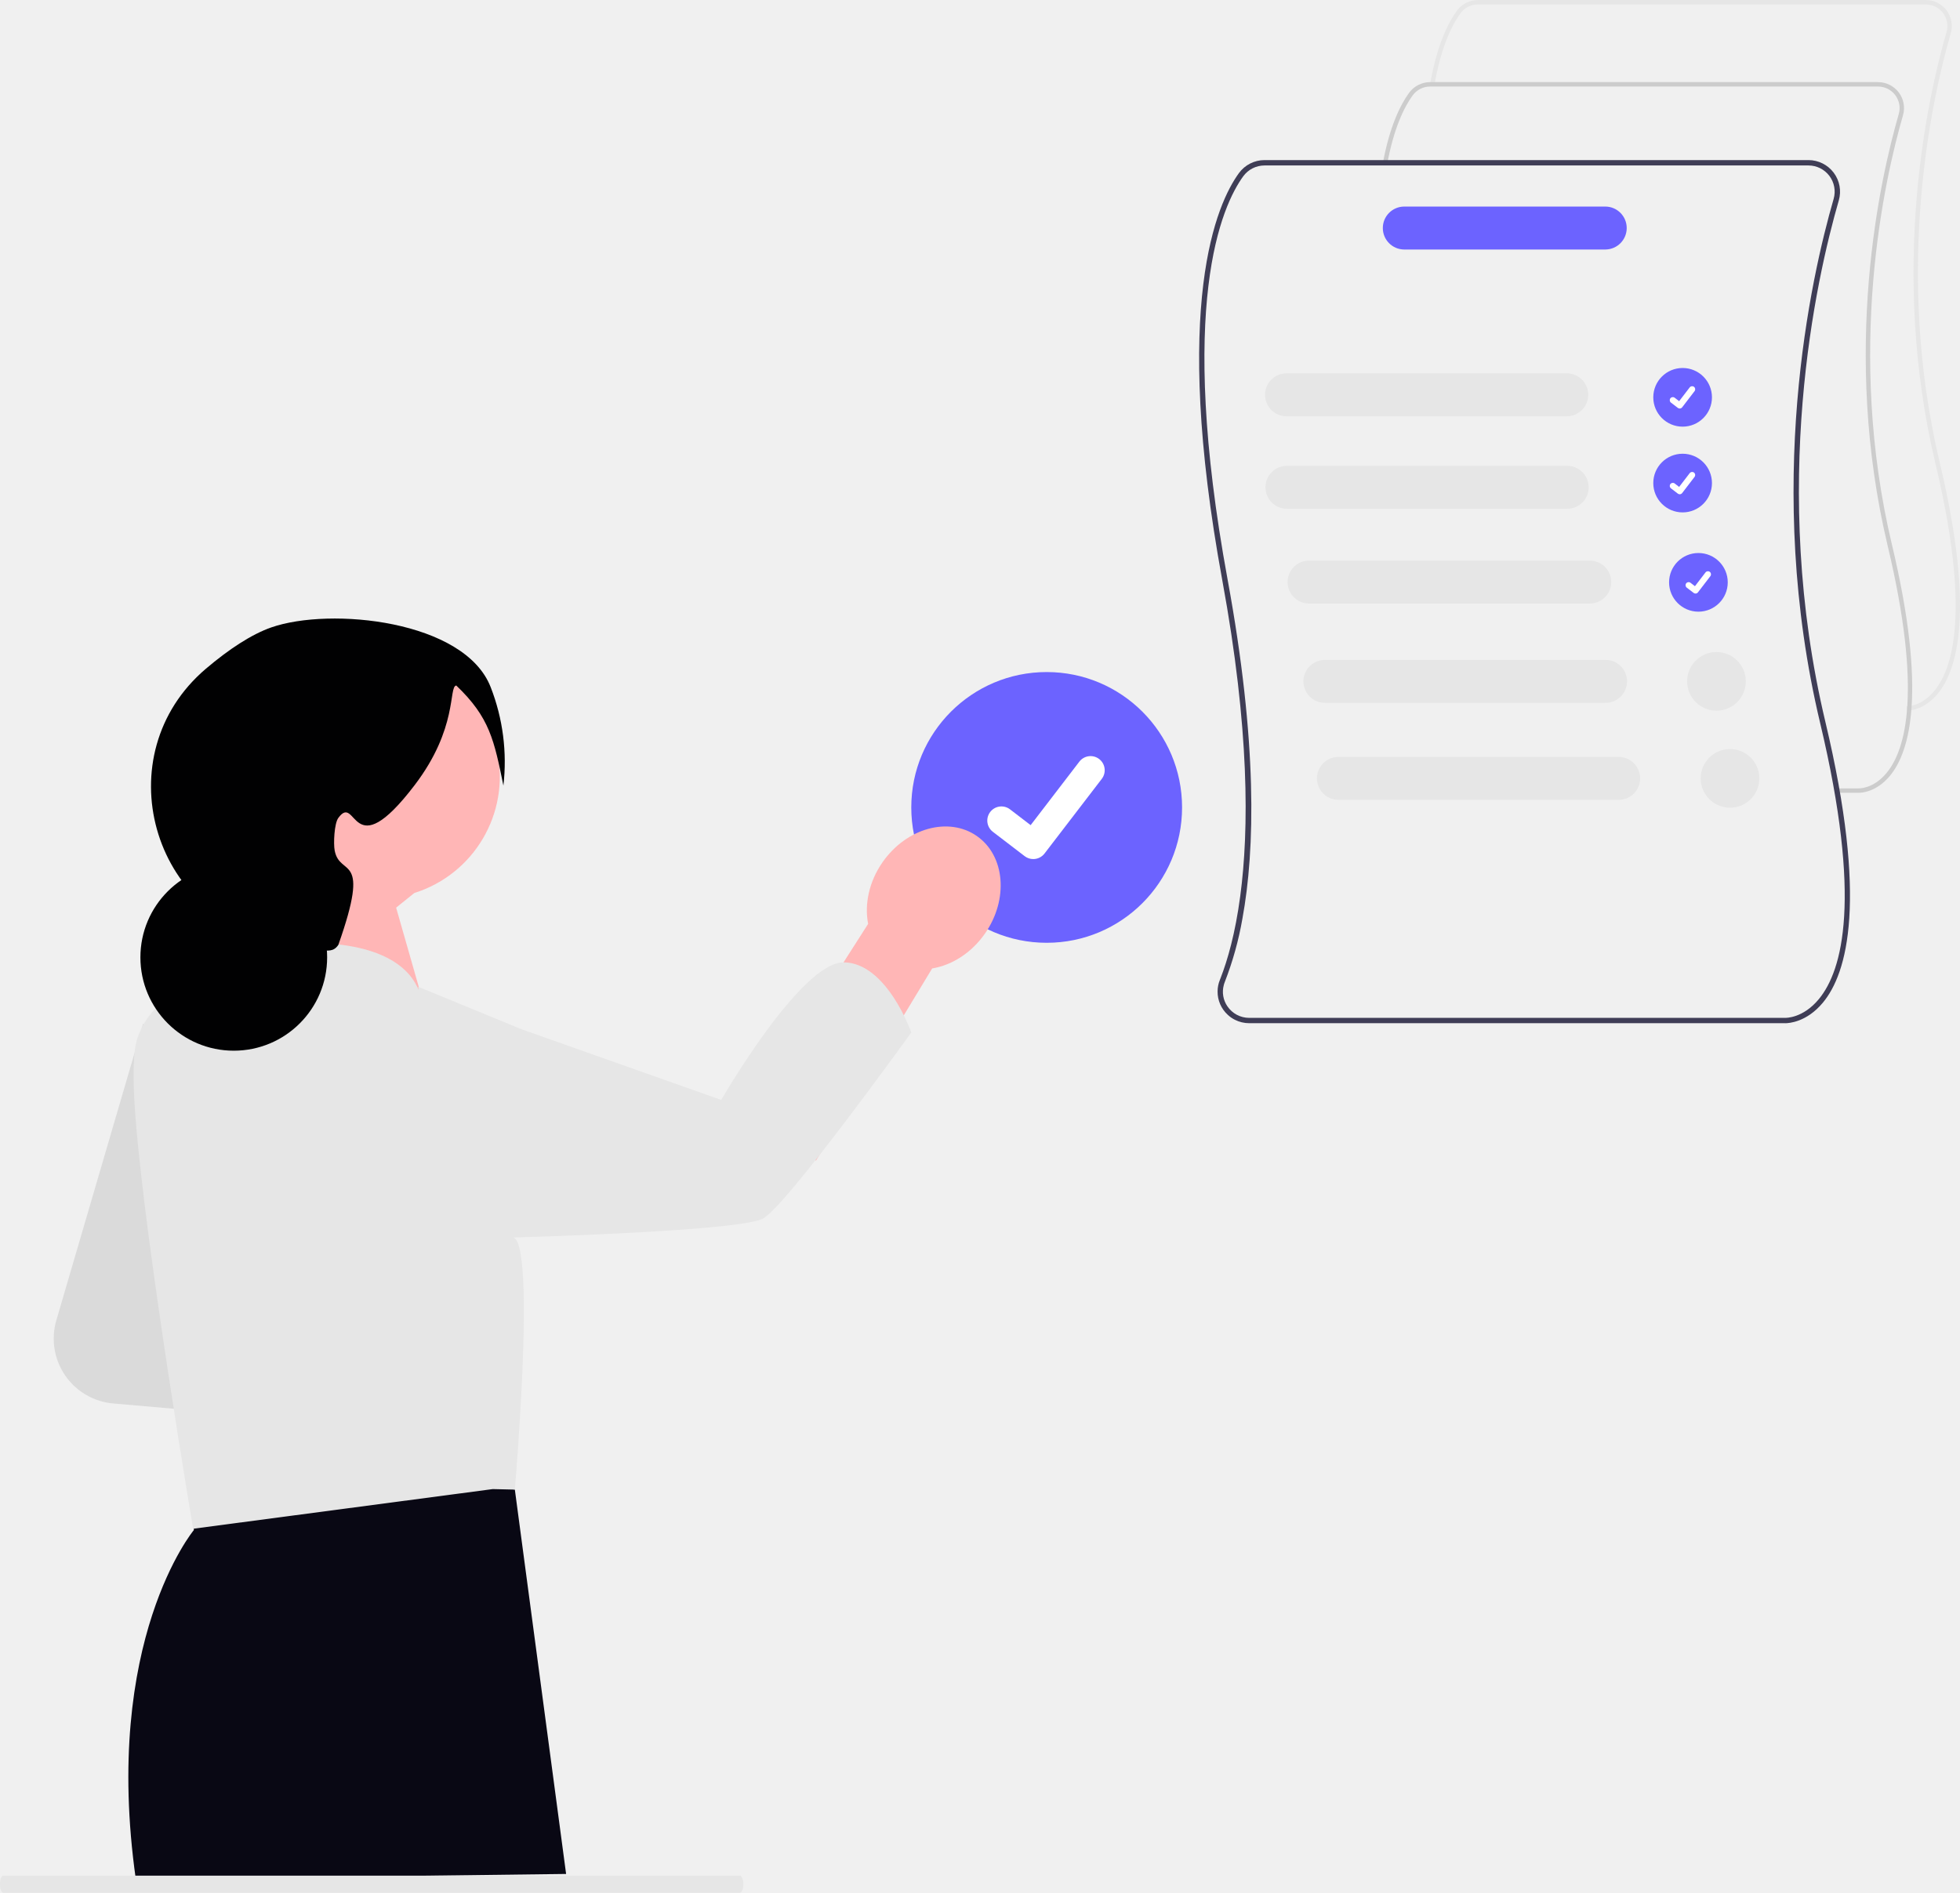
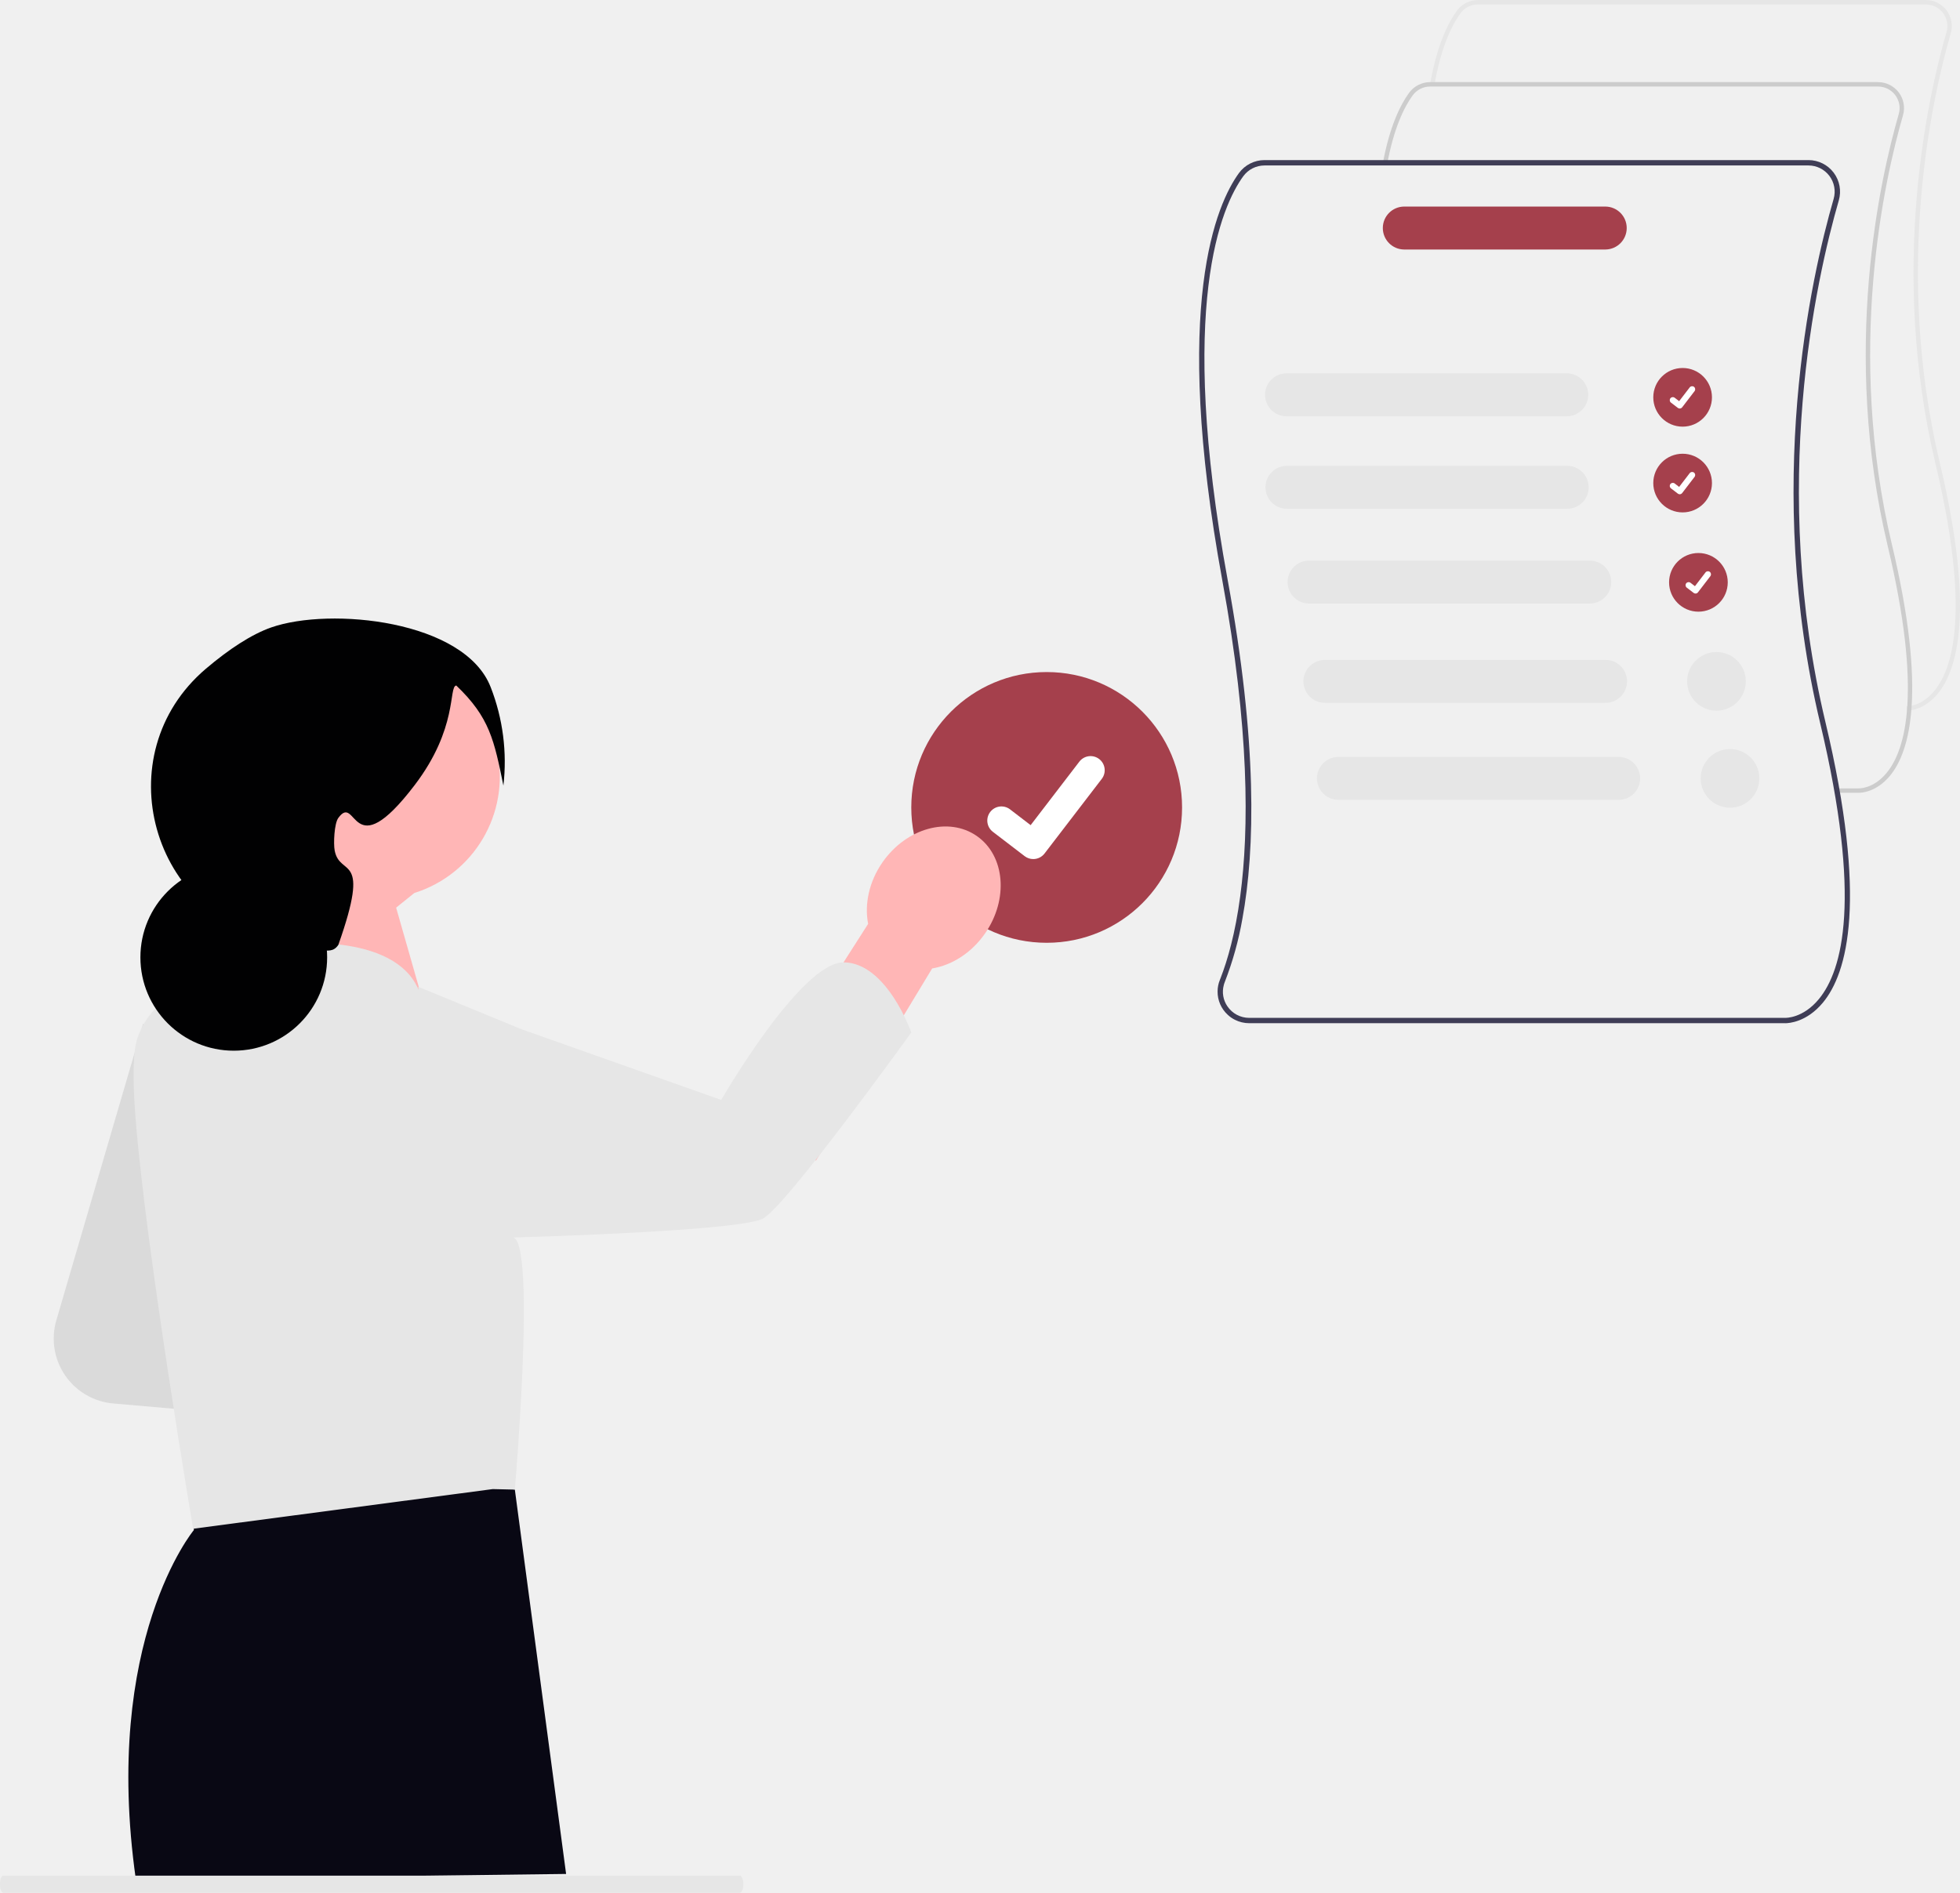
<svg xmlns="http://www.w3.org/2000/svg" width="799.87" height="772.566" viewBox="0 0 799.87 772.566" role="img" artist="Katerina Limpitsouni" source="https://undraw.co/">
  <g transform="translate(-743.752 -145.648)">
-     <circle cx="55.255" cy="55.255" r="55.255" transform="translate(1115.643 419.962)" fill="#6c63ff" />
+     <circle cx="55.255" cy="55.255" r="55.255" transform="translate(1115.643 419.962)" fill="#a5404c" />
    <path d="M437.817,539.519a5.731,5.731,0,0,1-3.448-1.145l-.062-.046-12.985-9.942a5.769,5.769,0,1,1,7.018-9.159l8.411,6.449,19.876-25.922a5.769,5.769,0,0,1,8.088-1.068l-.124.168.127-.165a5.775,5.775,0,0,1,1.068,8.088l-23.379,30.49a5.772,5.772,0,0,1-4.59,2.251Z" transform="translate(727.604 -43.222)" fill="#fff" />
    <path d="M375.445,239.583,339.974,360.835a26.586,26.586,0,0,0,23.2,33.95l38.706,3.388L375.445,239.583Z" transform="translate(426.766 323.724)" fill="#f2f2f2" />
    <path d="M375.445,239.583,339.974,360.835a26.586,26.586,0,0,0,23.2,33.95l38.706,3.388L375.445,239.583Z" transform="translate(426.766 323.724)" opacity="0.1" />
    <path d="M827.435,181.04l-47.446,78.467-22.34-28.3,43.66-68.356c-1.551-7.953.327-17.183,5.878-25.155,9.712-13.948,26.942-18.739,38.486-10.7s13.028,25.86,3.316,39.808c-5.551,7.971-13.556,12.935-21.553,14.24Z" transform="translate(296.726 359.897)" fill="#ffb6b6" />
    <path d="M415.322,483.036l-5.7,19.378.193,19.649s-37.475,45.073-23.669,142.564l175.591-2.2L540.822,505.55l-125.5-22.514Z" transform="translate(413.04 248.121)" fill="#090814" />
    <path d="M458.5,71.131a49.8,49.8,0,1,1,64.714,47.519l-7.424,5.982,13.328,46.649-15.531,10.987-49.074-40.894s10.6-13.5,16.287-28.729a49.741,49.741,0,0,1-22.3-41.513Z" transform="translate(389.622 391.497)" fill="#ffb6b6" />
    <path d="M676.078,199.937C658.5,199.669,626,256.087,626,256.087l-26.7-9.441L544.4,227.208l-42.079-17.319.185,1.272c-.166-.4-.346-.8-.544-1.208-4.424-9.115-17.274-19.84-53.756-17.714L431.024,205.8l-2.336,1.858a52.982,52.982,0,0,0-21.64,3.371c-7.814,3.141-15.627,9-19.323,19.955-1.915,5.65-1.915,17.332-.766,32.173,4.156,53.737,23.524,167.975,23.524,167.975l122.271-16.186,9.02.211s1.072-12.314,2.03-28.439c.594-9.461,1.13-20.2,1.436-30.546.211-7.584.268-14.938.134-21.41-.019-.4-.019-.8-.038-1.207-.364-11.816-1.551-20.376-4.1-21.314,0,0,7.909-.211,19.323-.632,27.577-1.034,75.646-3.352,82.5-7.086,9.69-5.267,60.5-75.952,60.5-75.952s-9.882-28.343-27.481-28.631Z" transform="translate(412.083 338.51)" fill="#e6e6e6" />
    <path d="M540.308,68.181c-3.761-18.4-5.566-27.829-19.238-40.847-3.245.459.857,17.286-17.031,40.726-26,34.074-23.41,2.832-31.1,13.328-1.669,2.279-2.03,10.5-1.481,13.328,2.168,11.176,15,.263,1.481,38.5-2.011,2.974-4.381,2.251-7.4,2.221-.234,0,1.3-.3-4.443-1.481-2.741-.566-6.577-1.234-11.176-2.009-53.425-9-72.29-76.412-31-111.484,9.4-7.98,18.616-14.027,26.621-16.829,24.112-8.44,79.049-2.954,89.6,24.435a83.887,83.887,0,0,1,5.169,40.106Z" transform="translate(408.879 398.122)" fill="#010102" />
    <ellipse cx="38.104" cy="38.104" rx="38.104" ry="38.104" transform="translate(801.049 498.308)" fill="#010102" />
    <path d="M302.041,751.2H1.3c-.776-.138-1.35-1.7-1.3-3.5-.05-1.782.523-3.347,1.3-3.485H302.041c.684.195,1.224,1.449,1.308,3.034C303.458,749.182,302.877,750.943,302.041,751.2Z" transform="translate(743.752 167.016)" fill="#e6e6e6" />
    <g transform="translate(1233.109 145.648)">
-       <circle cx="11.973" cy="11.973" r="11.973" transform="translate(185.342 150.205)" fill="#6c63ff" />
+       <circle cx="11.973" cy="11.973" r="11.973" transform="translate(185.342 150.205)" fill="#a5404c" />
      <path d="M765.528,411.457a1.241,1.241,0,0,1-.747-.248l-.013-.01-2.814-2.154a1.25,1.25,0,1,1,1.521-1.985l1.822,1.4,4.307-5.617a1.25,1.25,0,0,1,1.753-.231l-.027.036.028-.036a1.251,1.251,0,0,1,.231,1.753l-5.066,6.607a1.25,1.25,0,0,1-.995.488Z" transform="translate(-569.4 -244.712)" fill="#fff" />
-       <circle cx="11.973" cy="11.973" r="11.973" transform="translate(185.342 185.203)" fill="#6c63ff" />
+       <circle cx="11.973" cy="11.973" r="11.973" transform="translate(185.342 185.203)" fill="#a5404c" />
      <path d="M765.528,449.457a1.242,1.242,0,0,1-.747-.248l-.013-.01-2.814-2.154a1.25,1.25,0,1,1,1.521-1.985l1.822,1.4,4.307-5.617a1.25,1.25,0,0,1,1.753-.231l-.027.036.028-.036a1.252,1.252,0,0,1,.231,1.753l-5.066,6.607a1.25,1.25,0,0,1-.995.488Z" transform="translate(-569.4 -247.714)" fill="#fff" />
-       <circle cx="11.973" cy="11.973" r="11.973" transform="translate(191.789 225.726)" fill="#6c63ff" />
+       <circle cx="11.973" cy="11.973" r="11.973" transform="translate(191.789 225.726)" fill="#a5404c" />
      <path d="M772.528,493.457a1.241,1.241,0,0,1-.747-.248l-.013-.01-2.814-2.154a1.25,1.25,0,1,1,1.521-1.985l1.822,1.4,4.307-5.617a1.25,1.25,0,0,1,1.753-.231l-.027.036.027-.036a1.252,1.252,0,0,1,.231,1.753l-5.066,6.607a1.251,1.251,0,0,1-.995.488Z" transform="translate(-569.953 -251.191)" fill="#fff" />
      <path d="M837.566,505.365c-.1,0-.167,0-.189,0h.189v-1.8h-.145c.284.01,6.087.174,11.433-6.313,7.967-9.668,14.509-33.6.434-92.715-18.925-79.487-3.141-149.71,4.524-176.212a8.8,8.8,0,0,0-8.466-11.235H662.566a8.839,8.839,0,0,0-7.128,3.628c-3.247,4.466-7.7,13.047-10.491,28.562l-1.776-.319c2.849-15.852,7.45-24.685,10.808-29.3a10.648,10.648,0,0,1,8.587-4.372h182.78a10.6,10.6,0,0,1,10.2,13.541c-7.625,26.364-23.328,96.223-4.5,175.293,14.273,59.945,7.411,84.4-.858,94.353C844.732,505.032,838.722,505.365,837.566,505.365Z" transform="translate(-548.792 -215.279)" fill="#e6e6e6" />
      <path d="M794.136,548.794c-.1,0-.167,0-.189,0l-8.785,0v-1.8l8.83,0c.286.009,6.087.174,11.433-6.313,7.967-9.668,14.509-33.6.434-92.715-18.925-79.487-3.141-149.71,4.524-176.212a8.8,8.8,0,0,0-8.466-11.235H619.136a8.839,8.839,0,0,0-7.128,3.628c-3.247,4.467-7.7,13.047-10.491,28.562l-1.776-.319c2.849-15.852,7.45-24.685,10.808-29.3a10.648,10.648,0,0,1,8.587-4.372h182.78a10.6,10.6,0,0,1,10.2,13.541c-7.625,26.364-23.328,96.223-4.5,175.293,14.273,59.945,7.411,84.4-.858,94.353C801.3,548.462,795.293,548.794,794.136,548.794Z" transform="translate(-524.866 -225.2)" fill="#ccc" />
      <path d="M808.507,531.482c-22.868-96.031-3.795-180.881,5.471-212.895a12.888,12.888,0,0,0-12.387-16.449H579.6a12.922,12.922,0,0,0-10.426,5.3c-8.961,12.323-27.556,53.187-6.787,166.256,11.107,60.49,10.941,101.732,7.313,128.9-2.036,15.3-5.176,26.128-8.022,33.432l-.3.774a12.562,12.562,0,0,0-.921,4.651,12.741,12.741,0,0,0,4.172,9.578,12.2,12.2,0,0,0,2.92,2.026,12.347,12.347,0,0,0,2.791,1.022,12.6,12.6,0,0,0,3.012.359H791.911c.028,0,.1.009.23.009,1.4,0,8.7-.405,15.325-8.381C817.505,633.978,825.84,604.286,808.507,531.482Zm-2.662,113.106c-6.493,7.884-13.538,7.681-13.879,7.672H573.343a10.717,10.717,0,0,1-8.869-4.706,10.469,10.469,0,0,1-1.483-8.685,9.024,9.024,0,0,1,.405-1.253,134.816,134.816,0,0,0,7.193-25.843c5.195-28.32,6.161-72.021-6.051-138.47-20.611-112.231-2.385-152.478,6.4-164.571a10.758,10.758,0,0,1,8.658-4.4H801.59a10.687,10.687,0,0,1,10.278,13.64c-9.311,32.188-28.477,117.481-5.489,214.018C823.473,603.779,815.525,632.845,805.845,644.588Z" transform="translate(-552.922 -236.793)" fill="#3f3d56" />
      <path d="M705.36,414.175H590.987a8.767,8.767,0,1,1,0-17.533H705.36a8.767,8.767,0,0,1,0,17.533Z" transform="translate(-555.237 -244.26)" fill="#e6e6e6" />
      <path d="M705.36,455.175H590.987a8.767,8.767,0,0,1,0-17.533H705.36a8.767,8.767,0,1,1,0,17.533Z" transform="translate(-555.237 -247.5)" fill="#e6e6e6" />
      <path d="M715.36,497.175H600.987a8.767,8.767,0,1,1,0-17.533H715.36a8.767,8.767,0,1,1,0,17.533Z" transform="translate(-556.027 -250.819)" fill="#e6e6e6" />
      <path d="M722.36,541.175H607.987a8.767,8.767,0,1,1,0-17.533H722.36a8.767,8.767,0,1,1,0,17.533Z" transform="translate(-556.58 -254.296)" fill="#e6e6e6" />
-       <path d="M725.174,340.265H642.987a8.767,8.767,0,0,1,0-17.533h82.187a8.767,8.767,0,0,1,0,17.533Z" transform="translate(-559.346 -238.42)" fill="#6c63ff" />
+       <path d="M725.174,340.265H642.987a8.767,8.767,0,0,1,0-17.533h82.187a8.767,8.767,0,0,1,0,17.533Z" transform="translate(-559.346 -238.42)" fill="#a5404c" />
      <circle cx="11.973" cy="11.973" r="11.973" transform="translate(199.157 266.14)" fill="#e6e6e6" />
      <path d="M728.36,584.175H613.987a8.767,8.767,0,1,1,0-17.533H728.36a8.767,8.767,0,0,1,0,17.533Z" transform="translate(-557.054 -257.693)" fill="#e6e6e6" />
      <circle cx="11.973" cy="11.973" r="11.973" transform="translate(204.682 305.742)" fill="#e6e6e6" />
    </g>
  </g>
</svg>
